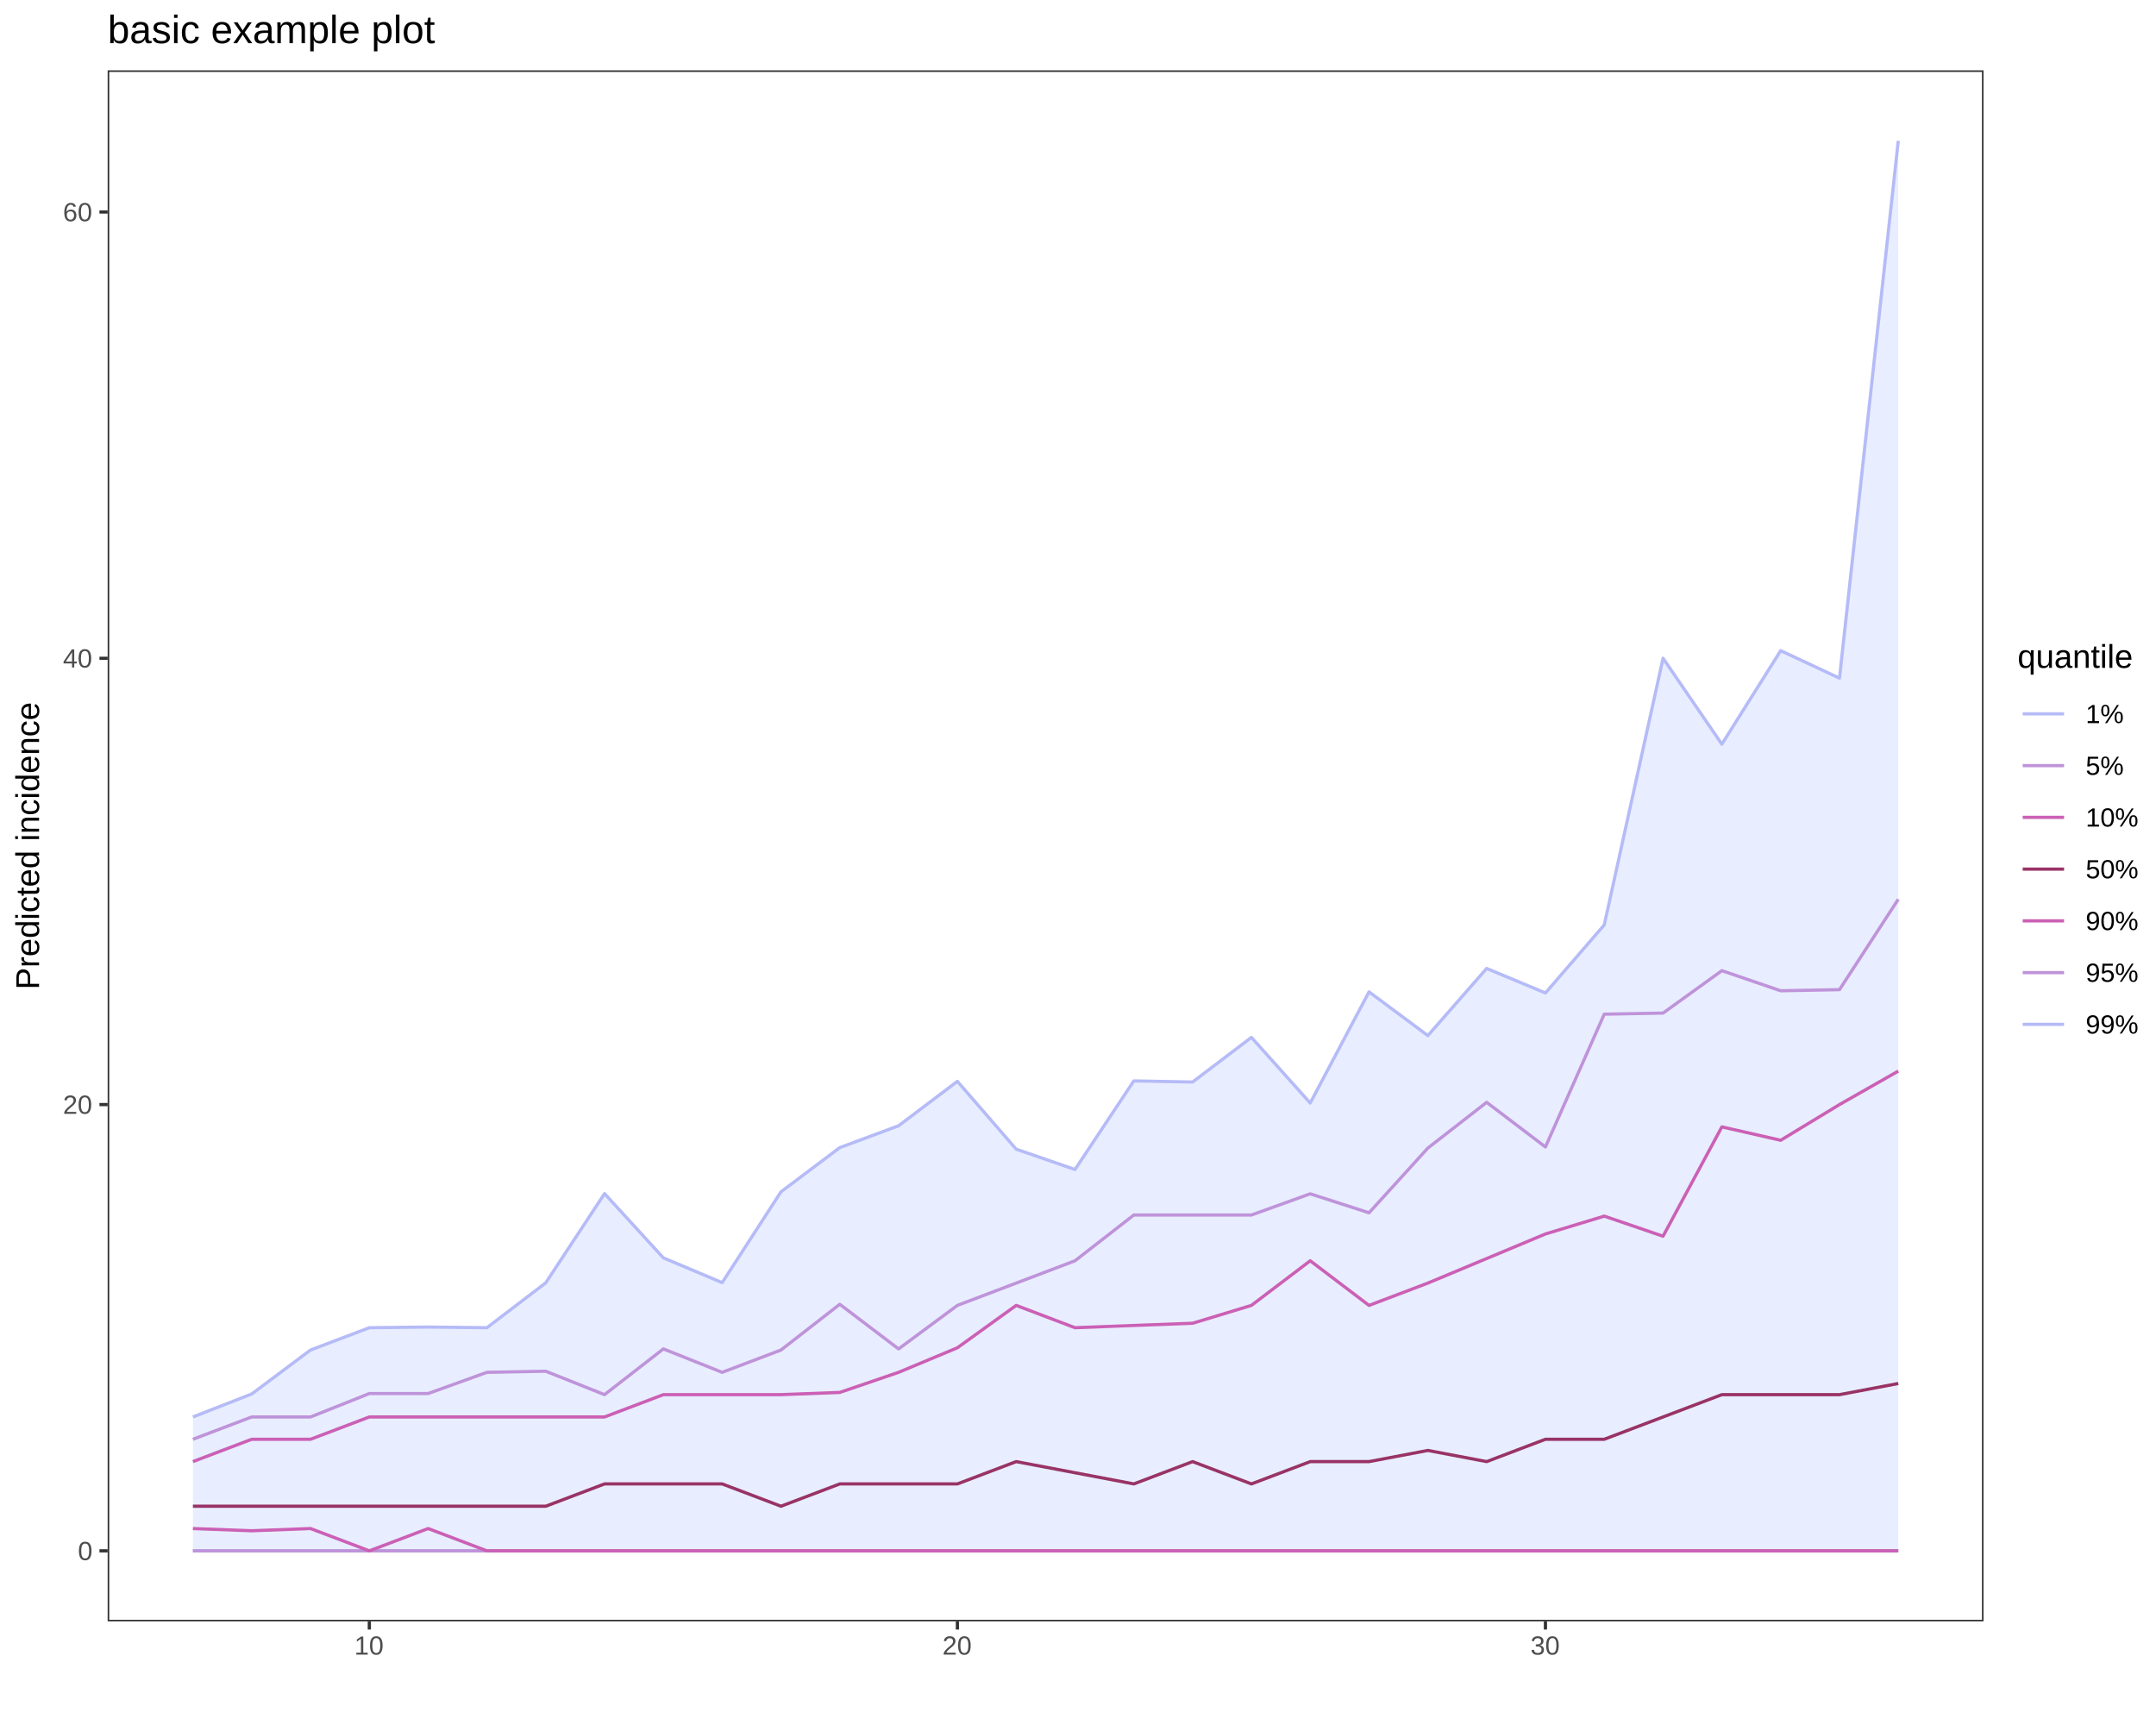
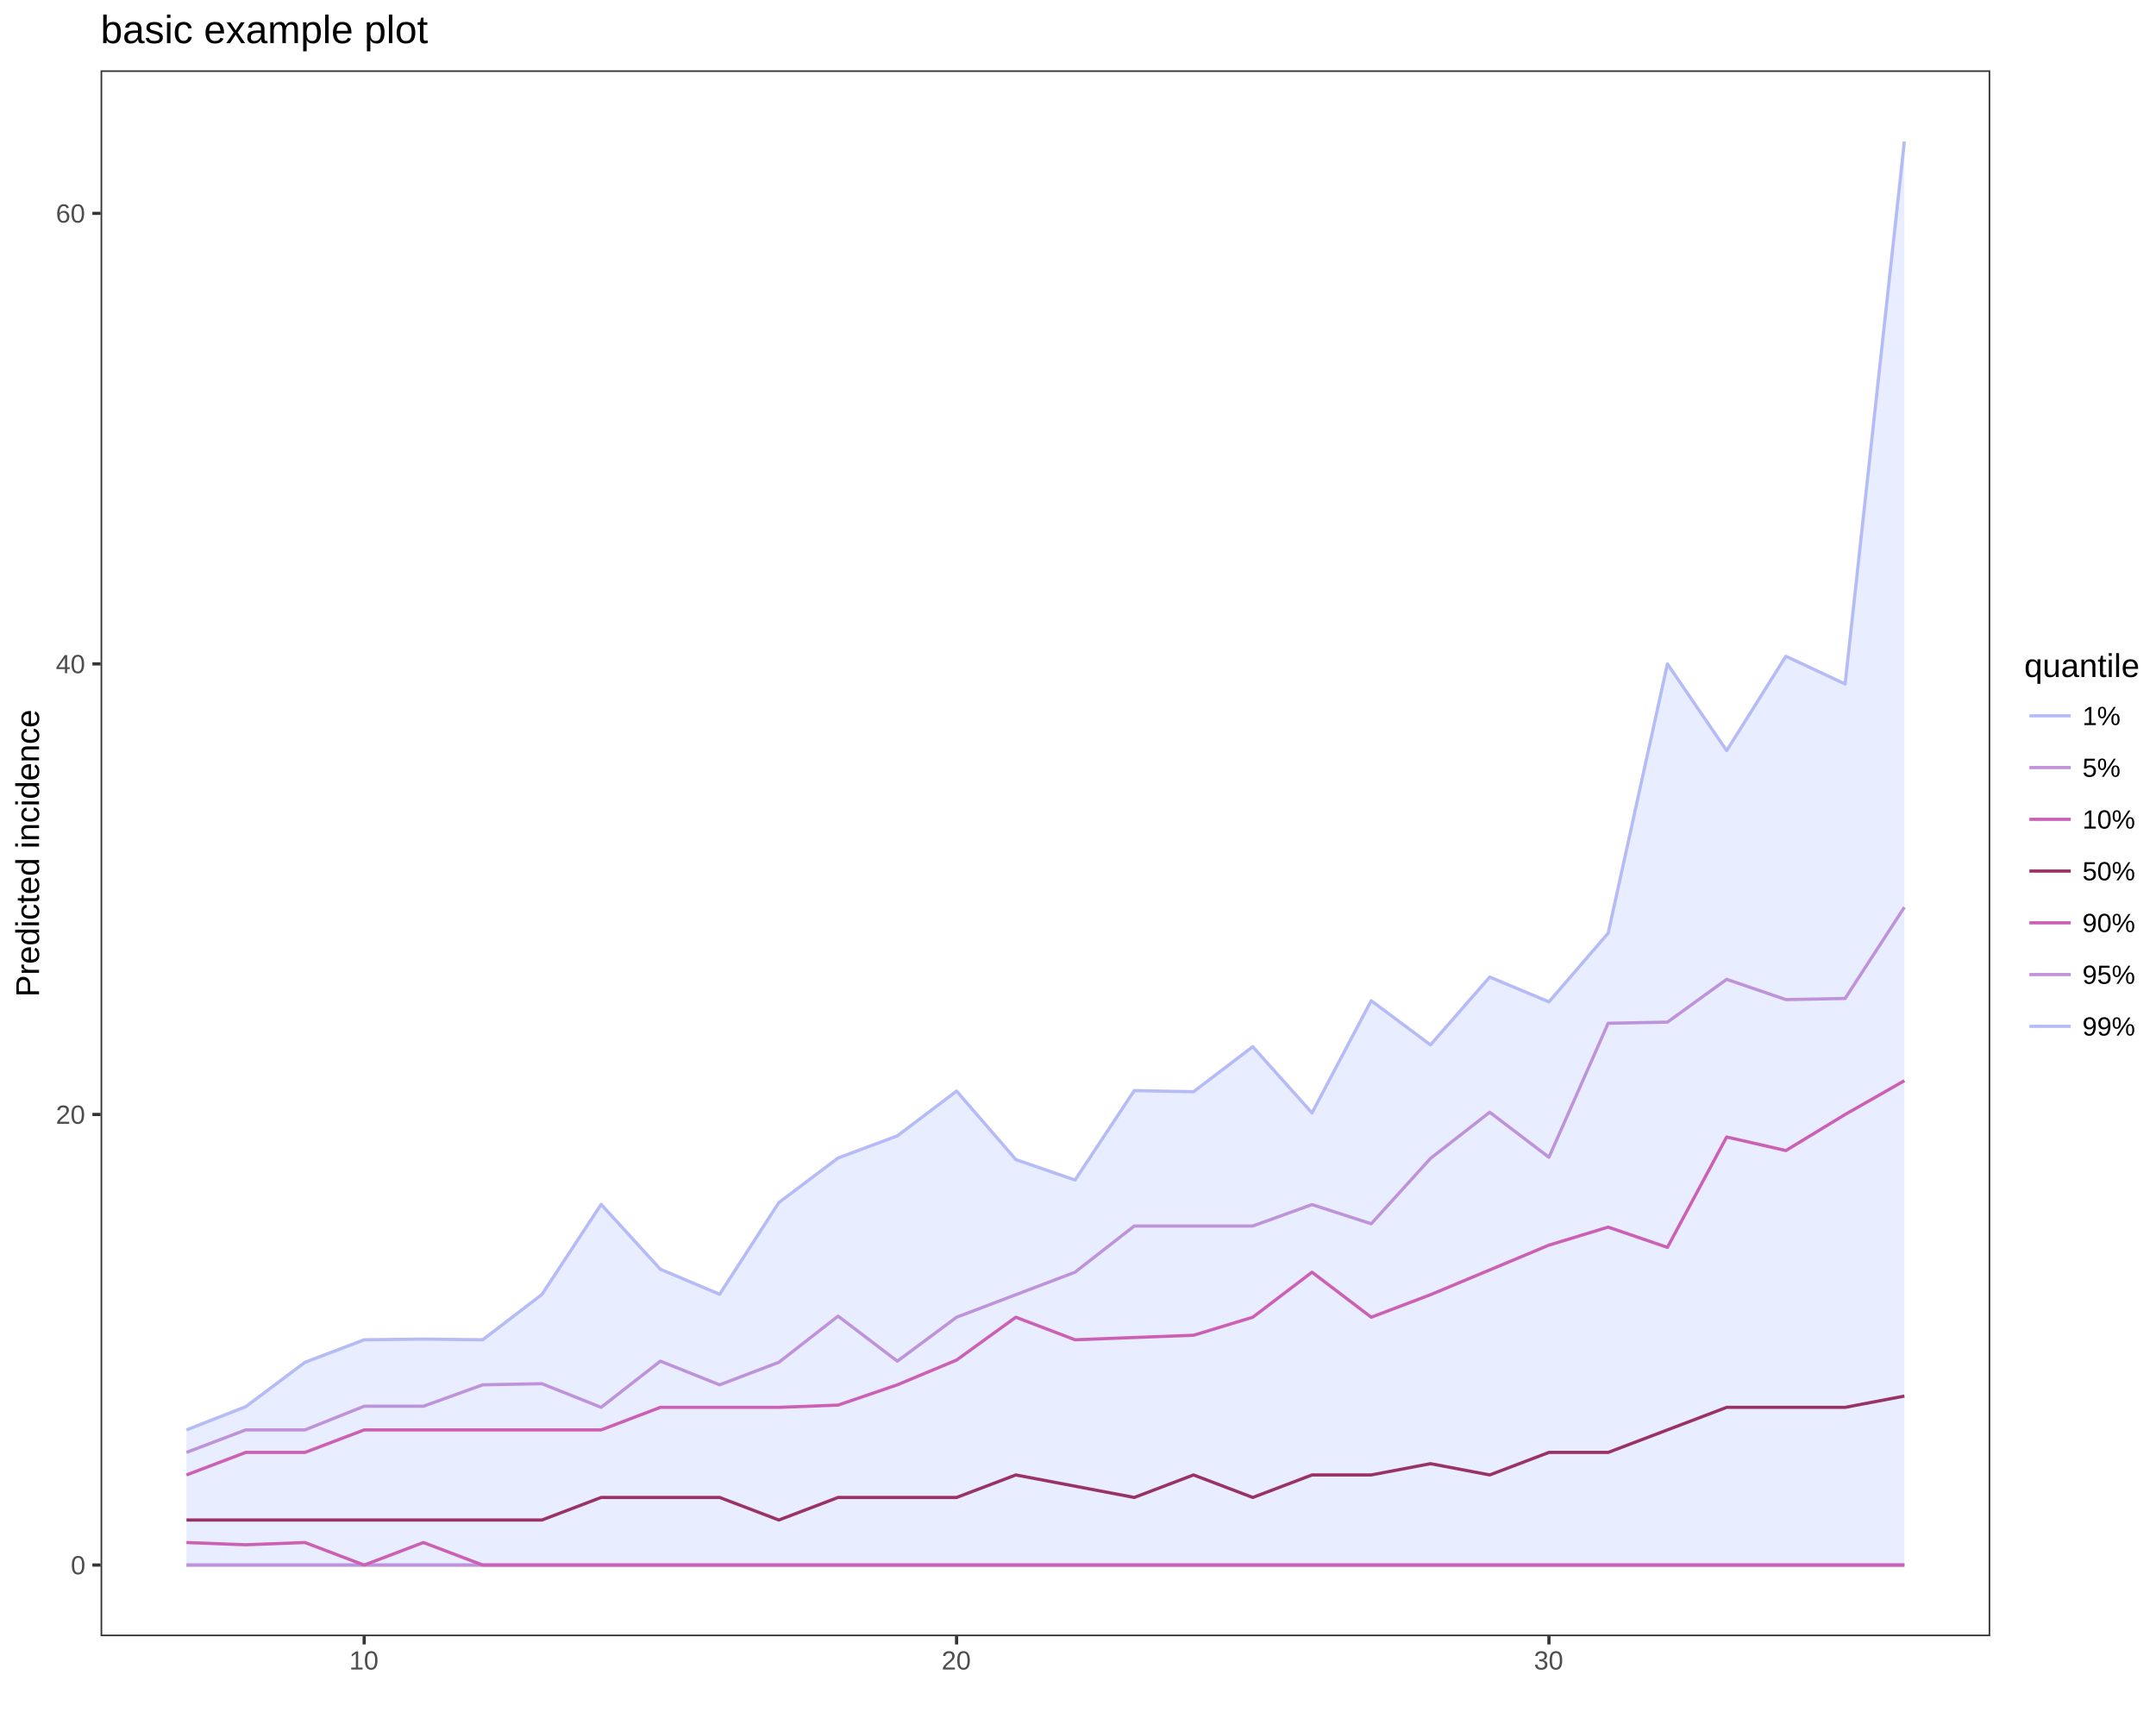
<svg xmlns="http://www.w3.org/2000/svg" viewBox="0 0 720.00 576.00">
  <defs>
    <style type="text/css">
    line, polyline, path, rect, circle {
      fill: none;
      stroke: #000000;
      stroke-linecap: round;
      stroke-linejoin: round;
      stroke-miterlimit: 10.00;
    }
  </style>
  </defs>
  <rect width="100%" height="100%" style="stroke: none; fill: #FFFFFF;" />
  <rect x="0.00" y="0.00" width="720.00" height="576.00" style="stroke-width: 1.07; stroke: #FFFFFF; fill: #FFFFFF;" />
  <defs>
-     <clipPath id="cpMzUuOTQ4fDY2Mi40MDl8NTQxLjM5MXwyMy40NzY3">
-       <rect x="35.95" y="23.48" width="626.46" height="517.91" />
+     <clipPath id="cpMzMuNTg4N3w2NjQuNjV8NTQ2LjM2fDIzLjQ3Njc=">
+       <rect x="33.59" y="23.48" width="631.06" height="522.88" />
    </clipPath>
  </defs>
-   <rect x="35.95" y="23.48" width="626.46" height="517.91" style="stroke-width: 1.07; stroke: none; fill: #FFFFFF;" clip-path="url(#cpMzUuOTQ4fDY2Mi40MDl8NTQxLjM5MXwyMy40NzY3)" />
-   <polyline points="64.42,473.14 84.06,465.47 103.70,450.79 123.34,443.34 142.98,443.12 162.61,443.34 182.25,428.36 201.89,398.56 221.53,420.02 241.17,428.29 260.81,397.96 280.44,383.21 300.08,375.91 319.72,361.08 339.36,383.73 359.00,390.51 378.64,360.93 398.27,361.30 417.91,346.40 437.55,368.31 457.19,331.20 476.83,345.80 496.47,323.38 516.10,331.57 535.74,308.85 555.38,219.81 575.02,248.49 594.66,217.27 614.30,226.44 633.93,47.02 633.93,517.85 614.30,517.85 594.66,517.85 575.02,517.85 555.38,517.85 535.74,517.85 516.10,517.85 496.47,517.85 476.83,517.85 457.19,517.85 437.55,517.85 417.91,517.85 398.27,517.85 378.64,517.85 359.00,517.85 339.36,517.85 319.72,517.85 300.08,517.85 280.44,517.85 260.81,517.85 241.17,517.85 221.53,517.85 201.89,517.85 182.25,517.85 162.61,517.85 142.98,517.85 123.34,517.85 103.70,517.85 84.06,517.85 64.42,517.85 " style="stroke-width: 1.07; stroke: none; fill: #B3C6FF; fill-opacity: 0.30;" clip-path="url(#cpMzUuOTQ4fDY2Mi40MDl8NTQxLjM5MXwyMy40NzY3)" />
-   <polyline points="64.42,517.85 84.06,517.85 103.70,517.85 123.34,517.85 142.98,517.85 162.61,517.85 182.25,517.85 201.89,517.85 221.53,517.85 241.17,517.85 260.81,517.85 280.44,517.85 300.08,517.85 319.72,517.85 339.36,517.85 359.00,517.85 378.64,517.85 398.27,517.85 417.91,517.85 437.55,517.85 457.19,517.85 476.83,517.85 496.47,517.85 516.10,517.85 535.74,517.85 555.38,517.85 575.02,517.85 594.66,517.85 614.30,517.85 633.93,517.85 " style="stroke-width: 1.07; stroke: #B5BBF7; stroke-linecap: butt;" clip-path="url(#cpMzUuOTQ4fDY2Mi40MDl8NTQxLjM5MXwyMy40NzY3)" />
-   <polyline points="64.42,517.85 84.06,517.85 103.70,517.85 123.34,517.85 142.98,517.85 162.61,517.85 182.25,517.85 201.89,517.85 221.53,517.85 241.17,517.85 260.81,517.85 280.44,517.85 300.08,517.85 319.72,517.85 339.36,517.85 359.00,517.85 378.64,517.85 398.27,517.85 417.91,517.85 437.55,517.85 457.19,517.85 476.83,517.85 496.47,517.85 516.10,517.85 535.74,517.85 555.38,517.85 575.02,517.85 594.66,517.85 614.30,517.85 633.93,517.85 " style="stroke-width: 1.07; stroke: #BF93DA; stroke-linecap: butt;" clip-path="url(#cpMzUuOTQ4fDY2Mi40MDl8NTQxLjM5MXwyMy40NzY3)" />
-   <polyline points="64.42,510.40 84.06,511.14 103.70,510.40 123.34,517.85 142.98,510.40 162.61,517.85 182.25,517.85 201.89,517.85 221.53,517.85 241.17,517.85 260.81,517.85 280.44,517.85 300.08,517.85 319.72,517.85 339.36,517.85 359.00,517.85 378.64,517.85 398.27,517.85 417.91,517.85 437.55,517.85 457.19,517.85 476.83,517.85 496.47,517.85 516.10,517.85 535.74,517.85 555.38,517.85 575.02,517.85 594.66,517.85 614.30,517.85 633.93,517.85 " style="stroke-width: 1.07; stroke: #CB60B5; stroke-linecap: butt;" clip-path="url(#cpMzUuOTQ4fDY2Mi40MDl8NTQxLjM5MXwyMy40NzY3)" />
-   <polyline points="64.42,502.95 84.06,502.95 103.70,502.95 123.34,502.95 142.98,502.95 162.61,502.95 182.25,502.95 201.89,495.50 221.53,495.50 241.17,495.50 260.81,502.95 280.44,495.50 300.08,495.50 319.72,495.50 339.36,488.05 359.00,491.77 378.64,495.50 398.27,488.05 417.91,495.50 437.55,488.05 457.19,488.05 476.83,484.32 496.47,488.05 516.10,480.59 535.74,480.59 555.38,473.14 575.02,465.69 594.66,465.69 614.30,465.69 633.93,461.97 " style="stroke-width: 1.07; stroke: #993366; stroke-linecap: butt;" clip-path="url(#cpMzUuOTQ4fDY2Mi40MDl8NTQxLjM5MXwyMy40NzY3)" />
-   <polyline points="64.42,488.05 84.06,480.59 103.70,480.59 123.34,473.14 142.98,473.14 162.61,473.14 182.25,473.14 201.89,473.14 221.53,465.69 241.17,465.69 260.81,465.69 280.44,464.95 300.08,458.24 319.72,450.04 339.36,435.89 359.00,443.34 378.64,442.59 398.27,441.85 417.91,435.89 437.55,420.99 457.19,435.89 476.83,428.44 496.47,420.24 516.10,412.04 535.74,406.08 555.38,412.79 575.02,376.28 594.66,380.75 614.30,368.83 633.93,357.65 " style="stroke-width: 1.07; stroke: #CB60B5; stroke-linecap: butt;" clip-path="url(#cpMzUuOTQ4fDY2Mi40MDl8NTQxLjM5MXwyMy40NzY3)" />
-   <polyline points="64.42,480.59 84.06,473.14 103.70,473.14 123.34,465.32 142.98,465.32 162.61,458.24 182.25,457.87 201.89,465.69 221.53,450.42 241.17,458.24 260.81,450.79 280.44,435.52 300.08,450.42 319.72,435.89 339.36,428.44 359.00,420.99 378.64,405.71 398.27,405.71 417.91,405.71 437.55,398.63 457.19,404.97 476.83,383.36 496.47,368.08 516.10,382.99 535.74,338.65 555.38,338.28 575.02,324.12 594.66,330.83 614.30,330.46 633.93,300.28 " style="stroke-width: 1.07; stroke: #BF93DA; stroke-linecap: butt;" clip-path="url(#cpMzUuOTQ4fDY2Mi40MDl8NTQxLjM5MXwyMy40NzY3)" />
-   <polyline points="64.42,473.14 84.06,465.47 103.70,450.79 123.34,443.34 142.98,443.12 162.61,443.34 182.25,428.36 201.89,398.56 221.53,420.02 241.17,428.29 260.81,397.96 280.44,383.21 300.08,375.91 319.72,361.08 339.36,383.73 359.00,390.51 378.64,360.93 398.27,361.30 417.91,346.40 437.55,368.31 457.19,331.20 476.83,345.80 496.47,323.38 516.10,331.57 535.74,308.85 555.38,219.81 575.02,248.49 594.66,217.27 614.30,226.44 633.93,47.02 " style="stroke-width: 1.07; stroke: #B5BBF7; stroke-linecap: butt;" clip-path="url(#cpMzUuOTQ4fDY2Mi40MDl8NTQxLjM5MXwyMy40NzY3)" />
-   <rect x="35.95" y="23.48" width="626.46" height="517.91" style="stroke-width: 1.07; stroke: #333333;" clip-path="url(#cpMzUuOTQ4fDY2Mi40MDl8NTQxLjM5MXwyMy40NzY3)" />
+   <rect x="33.59" y="23.48" width="631.06" height="522.88" style="stroke-width: 1.07; stroke: none; fill: #FFFFFF;" clip-path="url(#cpMzMuNTg4N3w2NjQuNjV8NTQ2LjM2fDIzLjQ3Njc=)" />
+   <polyline points="62.27,477.46 82.06,469.71 101.84,454.89 121.62,447.37 141.40,447.14 161.19,447.37 180.97,432.25 200.75,402.16 220.53,423.82 240.32,432.17 260.10,401.55 279.88,386.66 299.66,379.29 319.45,364.32 339.23,387.19 359.01,394.03 378.79,364.17 398.58,364.54 418.36,349.50 438.14,371.62 457.92,334.15 477.71,348.90 497.49,326.25 517.27,334.53 537.05,311.59 556.84,221.69 576.62,250.65 596.40,219.13 616.18,228.39 635.97,47.24 635.97,522.59 616.18,522.59 596.40,522.59 576.62,522.59 556.84,522.59 537.05,522.59 517.27,522.59 497.49,522.59 477.71,522.59 457.92,522.59 438.14,522.59 418.36,522.59 398.58,522.59 378.79,522.59 359.01,522.59 339.23,522.59 319.45,522.59 299.66,522.59 279.88,522.59 260.10,522.59 240.32,522.59 220.53,522.59 200.75,522.59 180.97,522.59 161.19,522.59 141.40,522.59 121.62,522.59 101.84,522.59 82.06,522.59 62.27,522.59 " style="stroke-width: 1.07; stroke: none; fill: #B3C6FF; fill-opacity: 0.30;" clip-path="url(#cpMzMuNTg4N3w2NjQuNjV8NTQ2LjM2fDIzLjQ3Njc=)" />
+   <polyline points="62.27,522.59 82.06,522.59 101.84,522.59 121.62,522.59 141.40,522.59 161.19,522.59 180.97,522.59 200.75,522.59 220.53,522.59 240.32,522.59 260.10,522.59 279.88,522.59 299.66,522.59 319.45,522.59 339.23,522.59 359.01,522.59 378.79,522.59 398.58,522.59 418.36,522.59 438.14,522.59 457.92,522.59 477.71,522.59 497.49,522.59 517.27,522.59 537.05,522.59 556.84,522.59 576.62,522.59 596.40,522.59 616.18,522.59 635.97,522.59 " style="stroke-width: 1.07; stroke: #B5BBF7; stroke-linecap: butt;" clip-path="url(#cpMzMuNTg4N3w2NjQuNjV8NTQ2LjM2fDIzLjQ3Njc=)" />
+   <polyline points="62.27,522.59 82.06,522.59 101.84,522.59 121.62,522.59 141.40,522.59 161.19,522.59 180.97,522.59 200.75,522.59 220.53,522.59 240.32,522.59 260.10,522.59 279.88,522.59 299.66,522.59 319.45,522.59 339.23,522.59 359.01,522.59 378.79,522.59 398.58,522.59 418.36,522.59 438.14,522.59 457.92,522.59 477.71,522.59 497.49,522.59 517.27,522.59 537.05,522.59 556.84,522.59 576.62,522.59 596.40,522.59 616.18,522.59 635.97,522.59 " style="stroke-width: 1.07; stroke: #BF93DA; stroke-linecap: butt;" clip-path="url(#cpMzMuNTg4N3w2NjQuNjV8NTQ2LjM2fDIzLjQ3Njc=)" />
+   <polyline points="62.27,515.07 82.06,515.82 101.84,515.07 121.62,522.59 141.40,515.07 161.19,522.59 180.97,522.59 200.75,522.59 220.53,522.59 240.32,522.59 260.10,522.59 279.88,522.59 299.66,522.59 319.45,522.59 339.23,522.59 359.01,522.59 378.79,522.59 398.58,522.59 418.36,522.59 438.14,522.59 457.92,522.59 477.71,522.59 497.49,522.59 517.27,522.59 537.05,522.59 556.84,522.59 576.62,522.59 596.40,522.59 616.18,522.59 635.97,522.59 " style="stroke-width: 1.07; stroke: #CB60B5; stroke-linecap: butt;" clip-path="url(#cpMzMuNTg4N3w2NjQuNjV8NTQ2LjM2fDIzLjQ3Njc=)" />
+   <polyline points="62.27,507.55 82.06,507.55 101.84,507.55 121.62,507.55 141.40,507.55 161.19,507.55 180.97,507.55 200.75,500.02 220.53,500.02 240.32,500.02 260.10,507.55 279.88,500.02 299.66,500.02 319.45,500.02 339.23,492.50 359.01,496.26 378.79,500.02 398.58,492.50 418.36,500.02 438.14,492.50 457.92,492.50 477.71,488.74 497.49,492.50 517.27,484.98 537.05,484.98 556.84,477.46 576.62,469.93 596.40,469.93 616.18,469.93 635.97,466.17 " style="stroke-width: 1.07; stroke: #993366; stroke-linecap: butt;" clip-path="url(#cpMzMuNTg4N3w2NjQuNjV8NTQ2LjM2fDIzLjQ3Njc=)" />
+   <polyline points="62.27,492.50 82.06,484.98 101.84,484.98 121.62,477.46 141.40,477.46 161.19,477.46 180.97,477.46 200.75,477.46 220.53,469.93 240.32,469.93 260.10,469.93 279.88,469.18 299.66,462.41 319.45,454.14 339.23,439.84 359.01,447.37 378.79,446.61 398.58,445.86 418.36,439.84 438.14,424.80 457.92,439.84 477.71,432.32 497.49,424.05 517.27,415.77 537.05,409.75 556.84,416.52 576.62,379.66 596.40,384.18 616.18,372.14 635.97,360.86 " style="stroke-width: 1.07; stroke: #CB60B5; stroke-linecap: butt;" clip-path="url(#cpMzMuNTg4N3w2NjQuNjV8NTQ2LjM2fDIzLjQ3Njc=)" />
+   <polyline points="62.27,484.98 82.06,477.46 101.84,477.46 121.62,469.56 141.40,469.56 161.19,462.41 180.97,462.04 200.75,469.93 220.53,454.51 240.32,462.41 260.10,454.89 279.88,439.47 299.66,454.51 319.45,439.84 339.23,432.32 359.01,424.80 378.79,409.38 398.58,409.38 418.36,409.38 438.14,402.23 457.92,408.63 477.71,386.81 497.49,371.39 517.27,386.43 537.05,341.68 556.84,341.30 576.62,327.01 596.40,333.78 616.18,333.40 635.97,302.93 " style="stroke-width: 1.07; stroke: #BF93DA; stroke-linecap: butt;" clip-path="url(#cpMzMuNTg4N3w2NjQuNjV8NTQ2LjM2fDIzLjQ3Njc=)" />
+   <polyline points="62.27,477.46 82.06,469.71 101.84,454.89 121.62,447.37 141.40,447.14 161.19,447.37 180.97,432.25 200.75,402.16 220.53,423.82 240.32,432.17 260.10,401.55 279.88,386.66 299.66,379.29 319.45,364.32 339.23,387.19 359.01,394.03 378.79,364.17 398.58,364.54 418.36,349.50 438.14,371.62 457.92,334.15 477.71,348.90 497.49,326.25 517.27,334.53 537.05,311.59 556.84,221.69 576.62,250.65 596.40,219.13 616.18,228.39 635.97,47.24 " style="stroke-width: 1.07; stroke: #B5BBF7; stroke-linecap: butt;" clip-path="url(#cpMzMuNTg4N3w2NjQuNjV8NTQ2LjM2fDIzLjQ3Njc=)" />
+   <rect x="33.59" y="23.48" width="631.06" height="522.88" style="stroke-width: 1.07; stroke: #333333;" clip-path="url(#cpMzMuNTg4N3w2NjQuNjV8NTQ2LjM2fDIzLjQ3Njc=)" />
  <defs>
    <clipPath id="cpMHw3MjB8NTc2fDA=">
      <rect x="0.00" y="0.00" width="720.00" height="576.00" />
    </clipPath>
  </defs>
  <g clip-path="url(#cpMHw3MjB8NTc2fDA=)">
-     <text x="26.01" y="520.94" style="font-size: 8.80px; fill: #4D4D4D; font-family: Liberation Sans;" textLength="5.01px" lengthAdjust="spacingAndGlyphs">0</text>
+     <text x="23.65" y="525.69" style="font-size: 8.80px; fill: #4D4D4D; font-family: Liberation Sans;" textLength="5.01px" lengthAdjust="spacingAndGlyphs">0</text>
  </g>
  <g clip-path="url(#cpMHw3MjB8NTc2fDA=)">
-     <text x="21.01" y="371.92" style="font-size: 8.80px; fill: #4D4D4D; font-family: Liberation Sans;" textLength="10.01px" lengthAdjust="spacingAndGlyphs">20</text>
+     <text x="18.65" y="375.24" style="font-size: 8.80px; fill: #4D4D4D; font-family: Liberation Sans;" textLength="10.01px" lengthAdjust="spacingAndGlyphs">20</text>
  </g>
  <g clip-path="url(#cpMHw3MjB8NTc2fDA=)">
-     <text x="21.01" y="222.90" style="font-size: 8.80px; fill: #4D4D4D; font-family: Liberation Sans;" textLength="10.01px" lengthAdjust="spacingAndGlyphs">40</text>
+     <text x="18.65" y="224.79" style="font-size: 8.80px; fill: #4D4D4D; font-family: Liberation Sans;" textLength="10.01px" lengthAdjust="spacingAndGlyphs">40</text>
  </g>
  <g clip-path="url(#cpMHw3MjB8NTc2fDA=)">
-     <text x="21.01" y="73.88" style="font-size: 8.80px; fill: #4D4D4D; font-family: Liberation Sans;" textLength="10.01px" lengthAdjust="spacingAndGlyphs">60</text>
+     <text x="18.65" y="74.33" style="font-size: 8.80px; fill: #4D4D4D; font-family: Liberation Sans;" textLength="10.01px" lengthAdjust="spacingAndGlyphs">60</text>
  </g>
-   <polyline points="33.21,517.85 35.95,517.85 " style="stroke-width: 1.07; stroke: #333333; stroke-linecap: butt;" clip-path="url(#cpMHw3MjB8NTc2fDA=)" />
-   <polyline points="33.21,368.83 35.95,368.83 " style="stroke-width: 1.07; stroke: #333333; stroke-linecap: butt;" clip-path="url(#cpMHw3MjB8NTc2fDA=)" />
-   <polyline points="33.21,219.81 35.95,219.81 " style="stroke-width: 1.07; stroke: #333333; stroke-linecap: butt;" clip-path="url(#cpMHw3MjB8NTc2fDA=)" />
-   <polyline points="33.21,70.79 35.95,70.79 " style="stroke-width: 1.07; stroke: #333333; stroke-linecap: butt;" clip-path="url(#cpMHw3MjB8NTc2fDA=)" />
-   <polyline points="123.34,544.13 123.34,541.39 " style="stroke-width: 1.07; stroke: #333333; stroke-linecap: butt;" clip-path="url(#cpMHw3MjB8NTc2fDA=)" />
-   <polyline points="319.72,544.13 319.72,541.39 " style="stroke-width: 1.07; stroke: #333333; stroke-linecap: butt;" clip-path="url(#cpMHw3MjB8NTc2fDA=)" />
-   <polyline points="516.10,544.13 516.10,541.39 " style="stroke-width: 1.07; stroke: #333333; stroke-linecap: butt;" clip-path="url(#cpMHw3MjB8NTc2fDA=)" />
+   <polyline points="30.85,522.59 33.59,522.59 " style="stroke-width: 1.07; stroke: #333333; stroke-linecap: butt;" clip-path="url(#cpMHw3MjB8NTc2fDA=)" />
+   <polyline points="30.85,372.14 33.59,372.14 " style="stroke-width: 1.07; stroke: #333333; stroke-linecap: butt;" clip-path="url(#cpMHw3MjB8NTc2fDA=)" />
+   <polyline points="30.85,221.69 33.59,221.69 " style="stroke-width: 1.07; stroke: #333333; stroke-linecap: butt;" clip-path="url(#cpMHw3MjB8NTc2fDA=)" />
+   <polyline points="30.85,71.24 33.59,71.24 " style="stroke-width: 1.07; stroke: #333333; stroke-linecap: butt;" clip-path="url(#cpMHw3MjB8NTc2fDA=)" />
+   <polyline points="121.62,549.10 121.62,546.36 " style="stroke-width: 1.07; stroke: #333333; stroke-linecap: butt;" clip-path="url(#cpMHw3MjB8NTc2fDA=)" />
+   <polyline points="319.45,549.10 319.45,546.36 " style="stroke-width: 1.07; stroke: #333333; stroke-linecap: butt;" clip-path="url(#cpMHw3MjB8NTc2fDA=)" />
+   <polyline points="517.27,549.10 517.27,546.36 " style="stroke-width: 1.07; stroke: #333333; stroke-linecap: butt;" clip-path="url(#cpMHw3MjB8NTc2fDA=)" />
  <g clip-path="url(#cpMHw3MjB8NTc2fDA=)">
-     <text x="118.33" y="552.51" style="font-size: 8.80px; fill: #4D4D4D; font-family: Liberation Sans;" textLength="10.01px" lengthAdjust="spacingAndGlyphs">10</text>
+     <text x="116.62" y="557.48" style="font-size: 8.80px; fill: #4D4D4D; font-family: Liberation Sans;" textLength="10.01px" lengthAdjust="spacingAndGlyphs">10</text>
  </g>
  <g clip-path="url(#cpMHw3MjB8NTc2fDA=)">
-     <text x="314.72" y="552.51" style="font-size: 8.80px; fill: #4D4D4D; font-family: Liberation Sans;" textLength="10.01px" lengthAdjust="spacingAndGlyphs">20</text>
+     <text x="314.44" y="557.48" style="font-size: 8.80px; fill: #4D4D4D; font-family: Liberation Sans;" textLength="10.01px" lengthAdjust="spacingAndGlyphs">20</text>
  </g>
  <g clip-path="url(#cpMHw3MjB8NTc2fDA=)">
-     <text x="511.10" y="552.51" style="font-size: 8.80px; fill: #4D4D4D; font-family: Liberation Sans;" textLength="10.01px" lengthAdjust="spacingAndGlyphs">30</text>
+     <text x="512.26" y="557.48" style="font-size: 8.80px; fill: #4D4D4D; font-family: Liberation Sans;" textLength="10.01px" lengthAdjust="spacingAndGlyphs">30</text>
  </g>
  <g clip-path="url(#cpMHw3MjB8NTc2fDA=)">
-     <text transform="translate(13.04,330.44) rotate(-90)" style="font-size: 11.00px; font-family: Liberation Sans;" textLength="96.00px" lengthAdjust="spacingAndGlyphs">Predicted incidence</text>
+     <text transform="translate(13.04,332.92) rotate(-90)" style="font-size: 11.00px; font-family: Liberation Sans;" textLength="96.00px" lengthAdjust="spacingAndGlyphs">Predicted incidence</text>
  </g>
-   <rect x="673.75" y="214.19" width="40.77" height="136.49" style="stroke-width: 1.07; stroke: none; fill: #FFFFFF;" clip-path="url(#cpMHw3MjB8NTc2fDA=)" />
+   <rect x="675.99" y="218.50" width="38.53" height="132.84" style="stroke-width: 1.07; stroke: none; fill: #FFFFFF;" clip-path="url(#cpMHw3MjB8NTc2fDA=)" />
  <g clip-path="url(#cpMHw3MjB8NTc2fDA=)">
-     <text x="673.75" y="223.00" style="font-size: 11.00px; font-family: Liberation Sans;" textLength="38.53px" lengthAdjust="spacingAndGlyphs">quantile</text>
+     <text x="675.99" y="226.06" style="font-size: 11.00px; font-family: Liberation Sans;" textLength="38.53px" lengthAdjust="spacingAndGlyphs">quantile</text>
  </g>
-   <rect x="673.75" y="229.72" width="17.28" height="17.28" style="stroke-width: 1.07; stroke: none; fill: #FFFFFF;" clip-path="url(#cpMHw3MjB8NTc2fDA=)" />
-   <line x1="675.48" y1="238.36" x2="689.30" y2="238.36" style="stroke-width: 1.07; stroke: #B5BBF7; stroke-linecap: butt;" clip-path="url(#cpMHw3MjB8NTc2fDA=)" />
-   <rect x="673.75" y="247.00" width="17.28" height="17.28" style="stroke-width: 1.07; stroke: none; fill: #FFFFFF;" clip-path="url(#cpMHw3MjB8NTc2fDA=)" />
-   <line x1="675.48" y1="255.64" x2="689.30" y2="255.64" style="stroke-width: 1.07; stroke: #BF93DA; stroke-linecap: butt;" clip-path="url(#cpMHw3MjB8NTc2fDA=)" />
-   <rect x="673.75" y="264.28" width="17.28" height="17.28" style="stroke-width: 1.07; stroke: none; fill: #FFFFFF;" clip-path="url(#cpMHw3MjB8NTc2fDA=)" />
-   <line x1="675.48" y1="272.92" x2="689.30" y2="272.92" style="stroke-width: 1.07; stroke: #CB60B5; stroke-linecap: butt;" clip-path="url(#cpMHw3MjB8NTc2fDA=)" />
-   <rect x="673.75" y="281.56" width="17.28" height="17.28" style="stroke-width: 1.07; stroke: none; fill: #FFFFFF;" clip-path="url(#cpMHw3MjB8NTc2fDA=)" />
-   <line x1="675.48" y1="290.20" x2="689.30" y2="290.20" style="stroke-width: 1.07; stroke: #993366; stroke-linecap: butt;" clip-path="url(#cpMHw3MjB8NTc2fDA=)" />
-   <rect x="673.75" y="298.84" width="17.28" height="17.28" style="stroke-width: 1.07; stroke: none; fill: #FFFFFF;" clip-path="url(#cpMHw3MjB8NTc2fDA=)" />
-   <line x1="675.48" y1="307.48" x2="689.30" y2="307.48" style="stroke-width: 1.07; stroke: #CB60B5; stroke-linecap: butt;" clip-path="url(#cpMHw3MjB8NTc2fDA=)" />
-   <rect x="673.75" y="316.12" width="17.28" height="17.28" style="stroke-width: 1.07; stroke: none; fill: #FFFFFF;" clip-path="url(#cpMHw3MjB8NTc2fDA=)" />
-   <line x1="675.48" y1="324.76" x2="689.30" y2="324.76" style="stroke-width: 1.07; stroke: #BF93DA; stroke-linecap: butt;" clip-path="url(#cpMHw3MjB8NTc2fDA=)" />
-   <rect x="673.75" y="333.40" width="17.28" height="17.28" style="stroke-width: 1.07; stroke: none; fill: #FFFFFF;" clip-path="url(#cpMHw3MjB8NTc2fDA=)" />
-   <line x1="675.48" y1="342.04" x2="689.30" y2="342.04" style="stroke-width: 1.07; stroke: #B5BBF7; stroke-linecap: butt;" clip-path="url(#cpMHw3MjB8NTc2fDA=)" />
+   <rect x="675.99" y="230.38" width="17.28" height="17.28" style="stroke-width: 1.07; stroke: none; fill: #FFFFFF;" clip-path="url(#cpMHw3MjB8NTc2fDA=)" />
+   <line x1="677.72" y1="239.02" x2="691.54" y2="239.02" style="stroke-width: 1.07; stroke: #B5BBF7; stroke-linecap: butt;" clip-path="url(#cpMHw3MjB8NTc2fDA=)" />
+   <rect x="675.99" y="247.66" width="17.28" height="17.28" style="stroke-width: 1.07; stroke: none; fill: #FFFFFF;" clip-path="url(#cpMHw3MjB8NTc2fDA=)" />
+   <line x1="677.72" y1="256.30" x2="691.54" y2="256.30" style="stroke-width: 1.07; stroke: #BF93DA; stroke-linecap: butt;" clip-path="url(#cpMHw3MjB8NTc2fDA=)" />
+   <rect x="675.99" y="264.94" width="17.28" height="17.28" style="stroke-width: 1.07; stroke: none; fill: #FFFFFF;" clip-path="url(#cpMHw3MjB8NTc2fDA=)" />
+   <line x1="677.72" y1="273.58" x2="691.54" y2="273.58" style="stroke-width: 1.07; stroke: #CB60B5; stroke-linecap: butt;" clip-path="url(#cpMHw3MjB8NTc2fDA=)" />
+   <rect x="675.99" y="282.22" width="17.28" height="17.28" style="stroke-width: 1.07; stroke: none; fill: #FFFFFF;" clip-path="url(#cpMHw3MjB8NTc2fDA=)" />
+   <line x1="677.72" y1="290.86" x2="691.54" y2="290.86" style="stroke-width: 1.07; stroke: #993366; stroke-linecap: butt;" clip-path="url(#cpMHw3MjB8NTc2fDA=)" />
+   <rect x="675.99" y="299.50" width="17.28" height="17.28" style="stroke-width: 1.07; stroke: none; fill: #FFFFFF;" clip-path="url(#cpMHw3MjB8NTc2fDA=)" />
+   <line x1="677.72" y1="308.14" x2="691.54" y2="308.14" style="stroke-width: 1.07; stroke: #CB60B5; stroke-linecap: butt;" clip-path="url(#cpMHw3MjB8NTc2fDA=)" />
+   <rect x="675.99" y="316.78" width="17.28" height="17.28" style="stroke-width: 1.07; stroke: none; fill: #FFFFFF;" clip-path="url(#cpMHw3MjB8NTc2fDA=)" />
+   <line x1="677.72" y1="325.42" x2="691.54" y2="325.42" style="stroke-width: 1.07; stroke: #BF93DA; stroke-linecap: butt;" clip-path="url(#cpMHw3MjB8NTc2fDA=)" />
+   <rect x="675.99" y="334.06" width="17.28" height="17.28" style="stroke-width: 1.07; stroke: none; fill: #FFFFFF;" clip-path="url(#cpMHw3MjB8NTc2fDA=)" />
+   <line x1="677.72" y1="342.70" x2="691.54" y2="342.70" style="stroke-width: 1.07; stroke: #B5BBF7; stroke-linecap: butt;" clip-path="url(#cpMHw3MjB8NTc2fDA=)" />
  <g clip-path="url(#cpMHw3MjB8NTc2fDA=)">
-     <text x="696.51" y="241.45" style="font-size: 8.80px; font-family: Liberation Sans;" textLength="13.01px" lengthAdjust="spacingAndGlyphs">1%</text>
+     <text x="695.43" y="242.11" style="font-size: 8.80px; font-family: Liberation Sans;" textLength="13.01px" lengthAdjust="spacingAndGlyphs">1%</text>
  </g>
  <g clip-path="url(#cpMHw3MjB8NTc2fDA=)">
-     <text x="696.51" y="258.73" style="font-size: 8.80px; font-family: Liberation Sans;" textLength="13.01px" lengthAdjust="spacingAndGlyphs">5%</text>
+     <text x="695.43" y="259.39" style="font-size: 8.80px; font-family: Liberation Sans;" textLength="13.01px" lengthAdjust="spacingAndGlyphs">5%</text>
  </g>
  <g clip-path="url(#cpMHw3MjB8NTc2fDA=)">
-     <text x="696.51" y="276.01" style="font-size: 8.80px; font-family: Liberation Sans;" textLength="18.01px" lengthAdjust="spacingAndGlyphs">10%</text>
+     <text x="695.43" y="276.67" style="font-size: 8.80px; font-family: Liberation Sans;" textLength="18.01px" lengthAdjust="spacingAndGlyphs">10%</text>
  </g>
  <g clip-path="url(#cpMHw3MjB8NTc2fDA=)">
-     <text x="696.51" y="293.29" style="font-size: 8.80px; font-family: Liberation Sans;" textLength="18.01px" lengthAdjust="spacingAndGlyphs">50%</text>
+     <text x="695.43" y="293.95" style="font-size: 8.80px; font-family: Liberation Sans;" textLength="18.01px" lengthAdjust="spacingAndGlyphs">50%</text>
  </g>
  <g clip-path="url(#cpMHw3MjB8NTc2fDA=)">
-     <text x="696.51" y="310.57" style="font-size: 8.80px; font-family: Liberation Sans;" textLength="18.01px" lengthAdjust="spacingAndGlyphs">90%</text>
+     <text x="695.43" y="311.23" style="font-size: 8.80px; font-family: Liberation Sans;" textLength="18.01px" lengthAdjust="spacingAndGlyphs">90%</text>
  </g>
  <g clip-path="url(#cpMHw3MjB8NTc2fDA=)">
-     <text x="696.51" y="327.85" style="font-size: 8.80px; font-family: Liberation Sans;" textLength="18.01px" lengthAdjust="spacingAndGlyphs">95%</text>
+     <text x="695.43" y="328.51" style="font-size: 8.80px; font-family: Liberation Sans;" textLength="18.01px" lengthAdjust="spacingAndGlyphs">95%</text>
  </g>
  <g clip-path="url(#cpMHw3MjB8NTc2fDA=)">
-     <text x="696.51" y="345.13" style="font-size: 8.80px; font-family: Liberation Sans;" textLength="18.01px" lengthAdjust="spacingAndGlyphs">99%</text>
+     <text x="695.43" y="345.79" style="font-size: 8.80px; font-family: Liberation Sans;" textLength="18.01px" lengthAdjust="spacingAndGlyphs">99%</text>
  </g>
  <g clip-path="url(#cpMHw3MjB8NTc2fDA=)">
-     <text x="35.95" y="14.42" style="font-size: 13.20px; font-family: Liberation Sans;" textLength="107.67px" lengthAdjust="spacingAndGlyphs">basic example plot</text>
+     <text x="33.59" y="14.42" style="font-size: 13.20px; font-family: Liberation Sans;" textLength="107.67px" lengthAdjust="spacingAndGlyphs">basic example plot</text>
  </g>
</svg>
